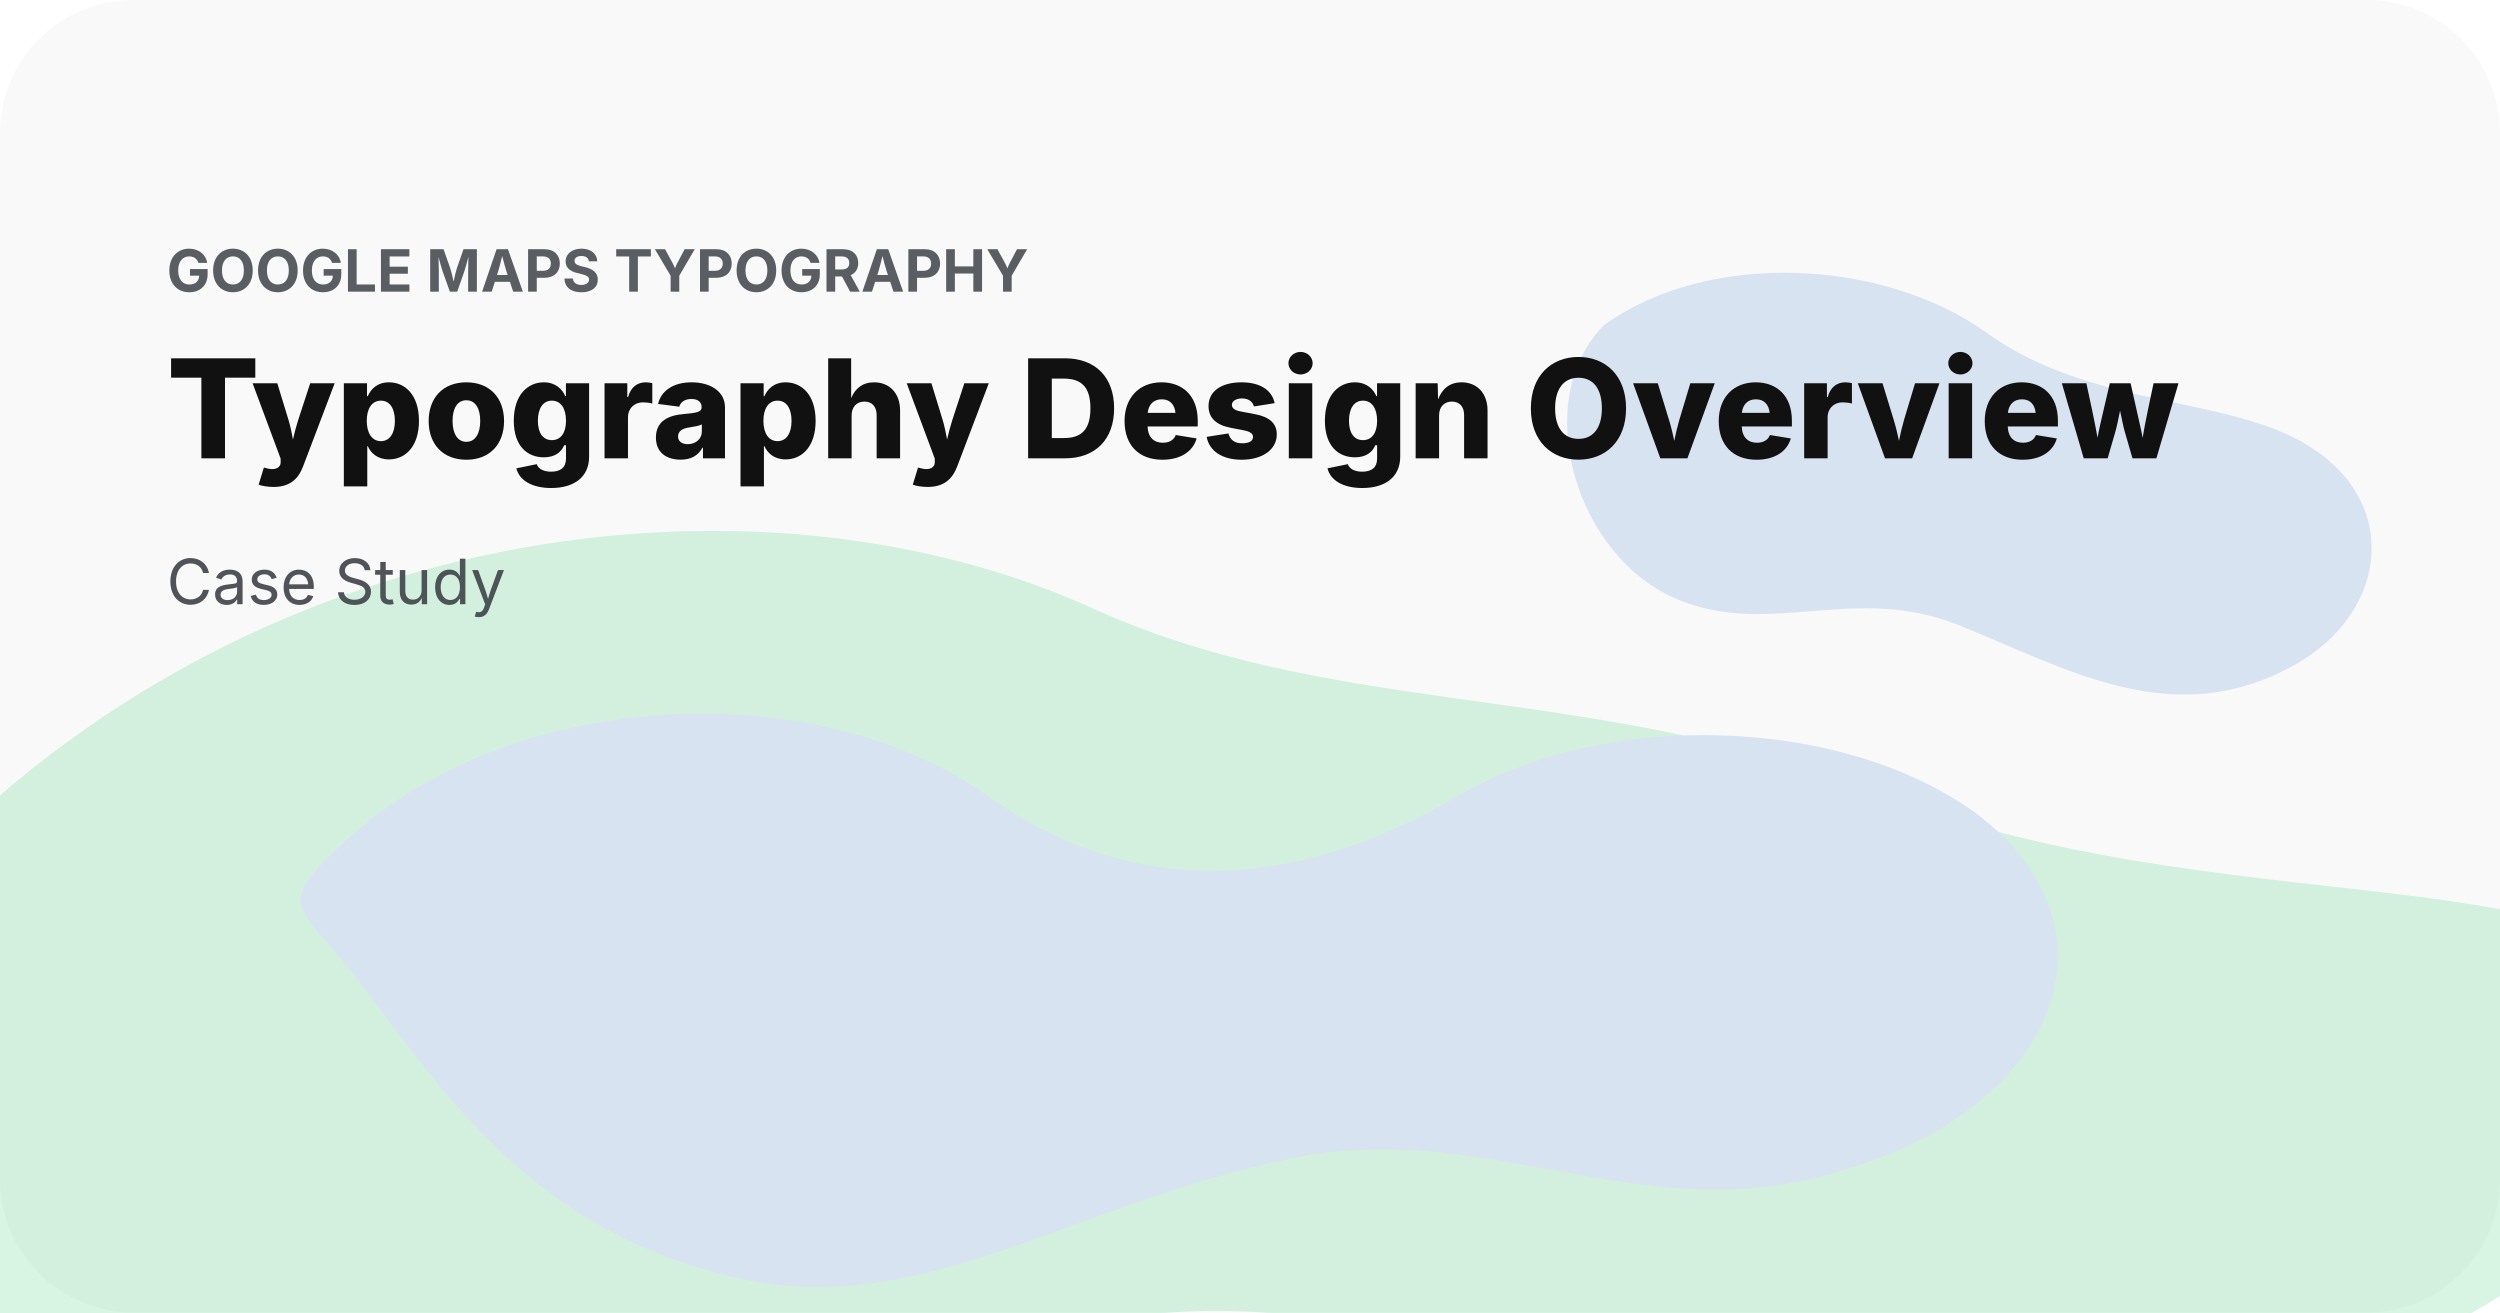
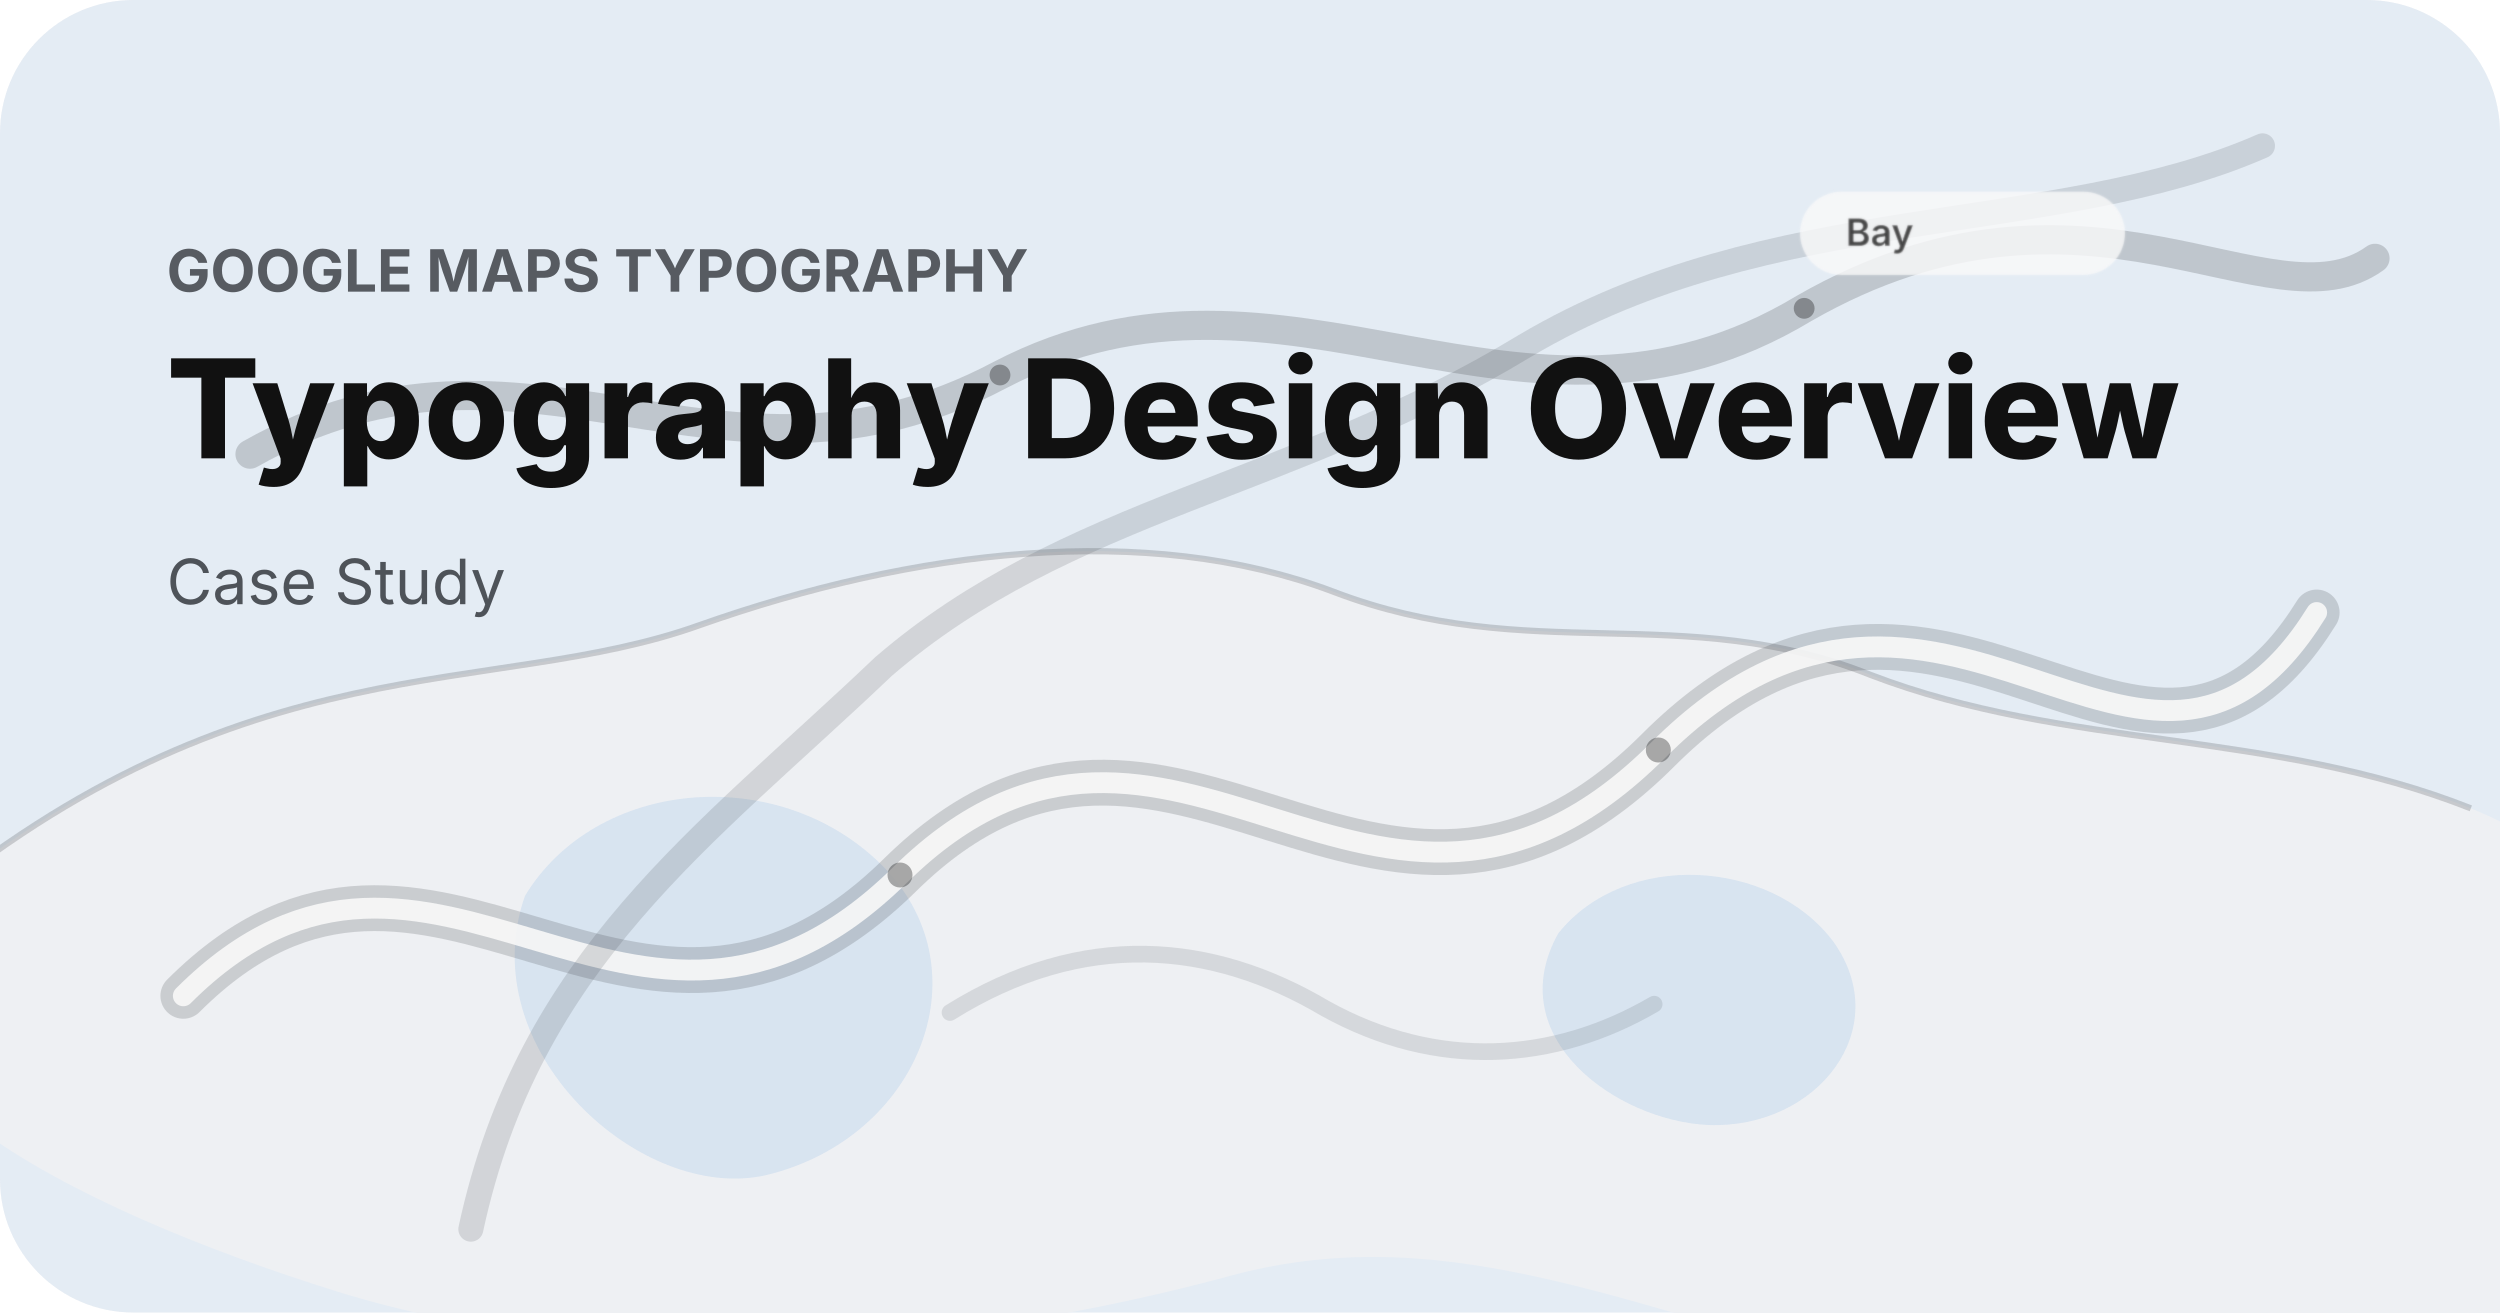
<svg xmlns="http://www.w3.org/2000/svg" width="1200" height="630" viewBox="0 0 1200 630" role="img" aria-labelledby="title desc">
+   <defs>
+     <filter id="soft" x="-20%" y="-20%" width="140%" height="140%">
+       <feGaussianBlur stdDeviation="0.6" />
+     </filter>
+   </defs>
  <rect width="1200" height="630" rx="64" fill="#F9F9F9" />
-   <path d="M-40 420 C120 250, 360 220, 520 290 C640 346, 760 326, 900 380 C1060 444, 1250 410, 1280 480 C1316 566, 1160 704, 900 682 C720 666, 642 610, 520 636 C360 684, 120 704, -20 650 C-120 610, -120 500, -40 420 Z" fill="#22C55E" opacity="0.18" />
-   <path d="M170 400 C250 330, 392 324, 474 382 C544 432, 622 428, 700 382 C772 340, 884 344, 948 390 C1020 444, 990 528, 890 560 C792 594, 716 536, 620 556 C512 578, 440 636, 348 612 C252 588, 210 520, 170 468 C142 432, 130 436, 170 400 Z" fill="#D7E3F0" />
-   <path d="M770 156 C820 120, 904 124, 954 160 C1004 196, 1070 190, 1108 214 C1154 242, 1146 298, 1096 322 C1040 350, 990 320, 940 300 C890 280, 850 306, 806 288 C756 268, 734 192, 770 156 Z" fill="#D7E3F0" />
-   <g>
-     <text x="80" y="140" font-family="-apple-system, BlinkMacSystemFont, 'Segoe UI', sans-serif" font-size="28" font-weight="700" fill="#3E4248" opacity="0.85">GOOGLE MAPS TYPOGRAPHY</text>
-     <text x="80" y="220" font-family="-apple-system, BlinkMacSystemFont, 'Segoe UI', sans-serif" font-size="66" font-weight="800" fill="#111111">Typography Design Overview</text>
-     <text x="80" y="290" font-family="-apple-system, BlinkMacSystemFont, 'Segoe UI', sans-serif" font-size="30" fill="#3E4248" opacity="0.9">Case Study</text>
+   <rect width="1200" height="630" rx="64" fill="#D7E3F0" opacity="0.62" />
+   <path d="M-40 438 C118 306, 236 336, 336 300 C438 264, 550 250, 640 284 C734 320, 808 288, 898 324 C992 360, 1090 350, 1186 388 C1288 430, 1332 524, 1280 596 C1218 682, 1070 700, 924 664 C786 630, 698 584, 592 612 C460 648, 298 662, 162 620 C34 580, -102 512, -40 438 Z" fill="#EEF0F3" />
+   <path d="M-40 438 C118 306, 236 336, 336 300 C438 264, 550 250, 640 284 C734 320, 808 288, 898 324 C992 360, 1090 350, 1186 388" fill="none" stroke="#3E4248" stroke-opacity="0.22" stroke-width="3" />
+   <path d="M252 430 C286 374, 372 366, 422 414 C474 464, 442 546, 368 564 C308 578, 226 504, 252 430 Z" fill="#D7E3F0" opacity="0.98" />
+   <path d="M748 448 C780 408, 850 412, 880 452 C910 494, 872 542, 820 540 C776 538, 720 498, 748 448 Z" fill="#D7E3F0" opacity="0.98" />
+   <g fill="none" stroke-linecap="round" stroke-linejoin="round">
+     <path d="M88 478 C208 358, 304 546, 432 420 C562 292, 660 496, 796 360 C932 224, 1030 426, 1112 294" stroke="#3E4248" stroke-opacity="0.20" stroke-width="22" />
+     <path d="M88 478 C208 358, 304 546, 432 420 C562 292, 660 496, 796 360 C932 224, 1030 426, 1112 294" stroke="#F9F9F9" stroke-opacity="0.90" stroke-width="10" />
+     <path d="M120 218 C254 142, 344 252, 480 180 C618 108, 730 230, 866 148 C1002 70, 1090 160, 1140 124" stroke="#3E4248" stroke-opacity="0.22" stroke-width="14" />
+     <path d="M226 590 C254 460, 338 402, 424 320 C512 244, 620 234, 732 166 C850 96, 986 114, 1086 70" stroke="#3E4248" stroke-opacity="0.16" stroke-width="12" />
+     <path d="M456 486 C520 446, 582 452, 636 484 C690 514, 746 510, 794 482" stroke="#3E4248" stroke-opacity="0.14" stroke-width="8" />
+   </g>
+   <g fill="#111111" opacity="0.34">
+     <circle cx="432" cy="420" r="6" />
+     <circle cx="796" cy="360" r="6" />
+     <circle cx="480" cy="180" r="5" />
+     <circle cx="866" cy="148" r="5" />
+   </g>
+   <text x="80" y="140" font-family="-apple-system, BlinkMacSystemFont, 'Segoe UI', sans-serif" font-size="28" font-weight="700" fill="#3E4248" opacity="0.85">GOOGLE MAPS TYPOGRAPHY</text>
+   <text x="80" y="220" font-family="-apple-system, BlinkMacSystemFont, 'Segoe UI', sans-serif" font-size="66" font-weight="800" fill="#111111">Typography Design Overview</text>
+   <text x="80" y="290" font-family="-apple-system, BlinkMacSystemFont, 'Segoe UI', sans-serif" font-size="30" fill="#3E4248" opacity="0.9">Case Study</text>
+   <g filter="url(#soft)">
+     <rect x="864" y="92" width="156" height="40" rx="20" fill="#F9F9F9" opacity="0.82" />
+     <text x="886" y="118" font-family="-apple-system, BlinkMacSystemFont, 'Segoe UI', sans-serif" font-size="18" font-weight="600" fill="#111111" opacity="0.78">Bay</text>
  </g>
</svg>
